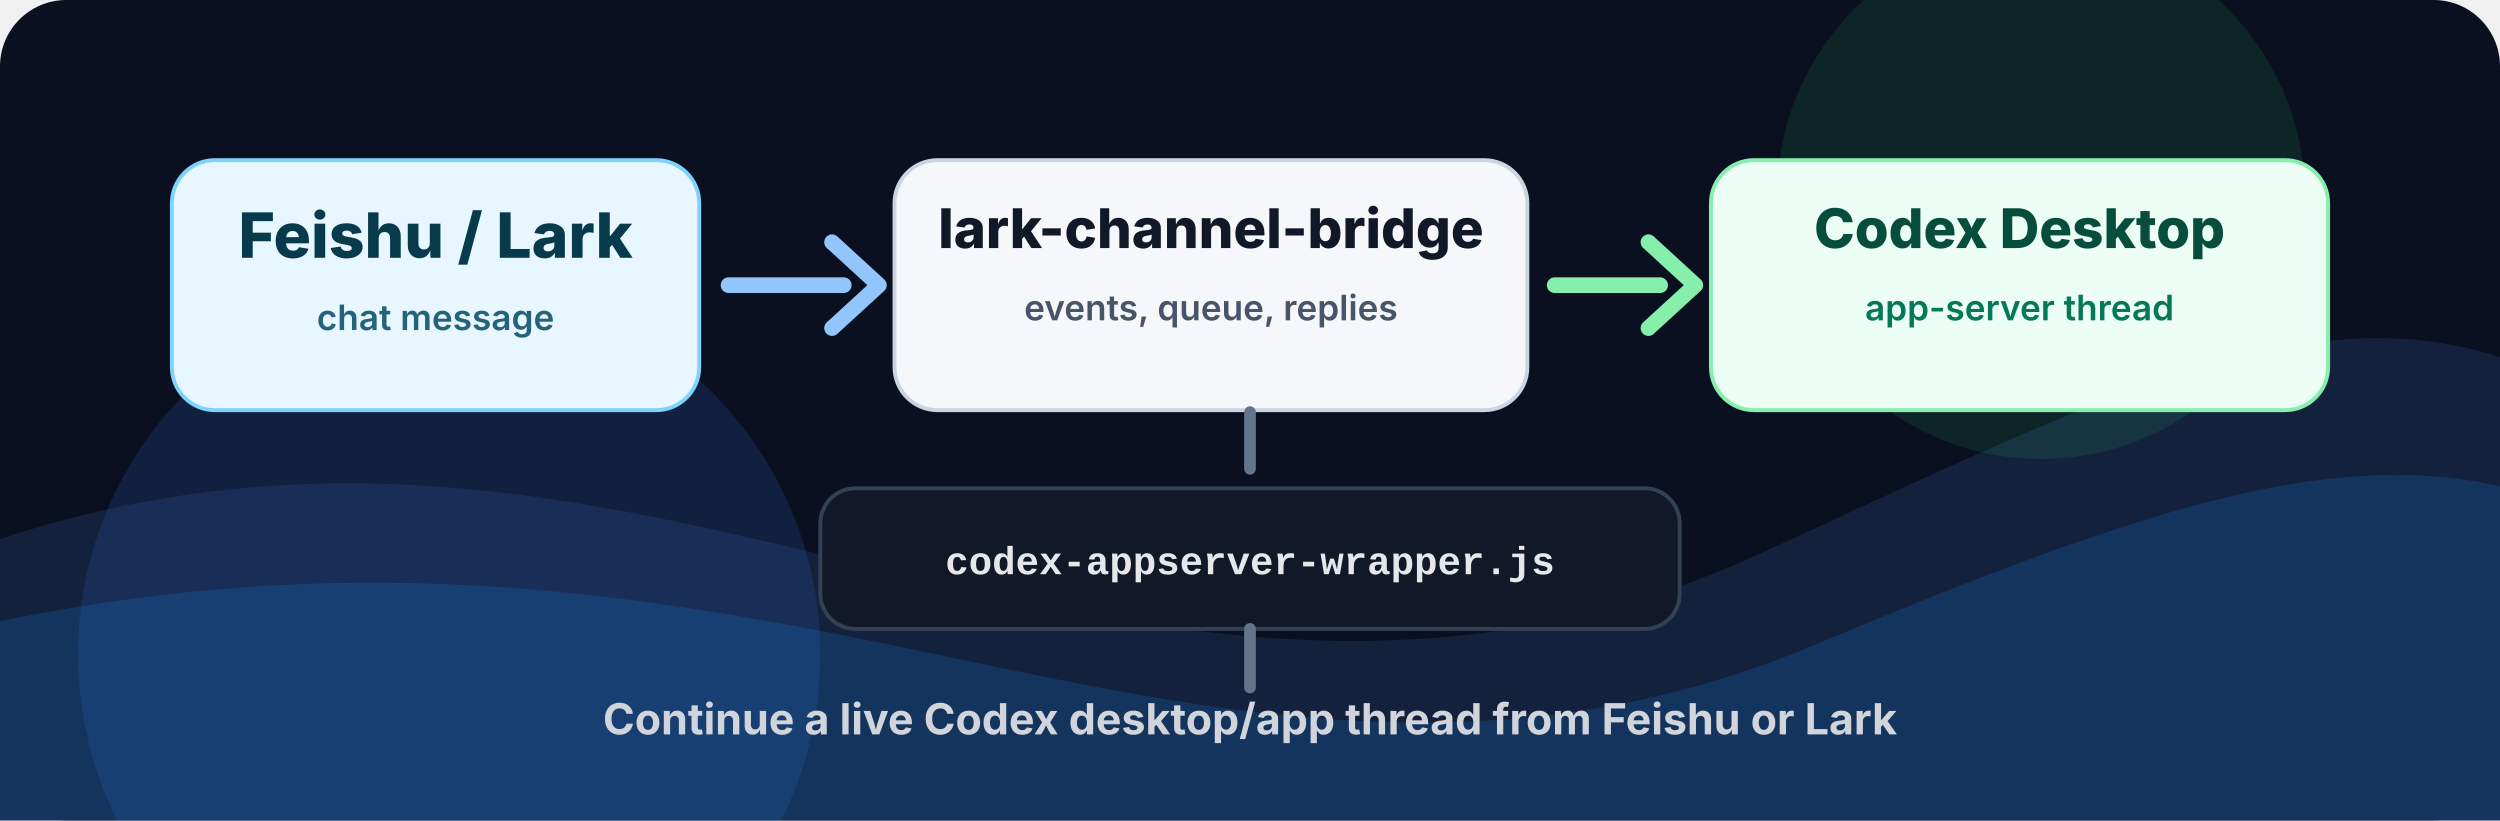
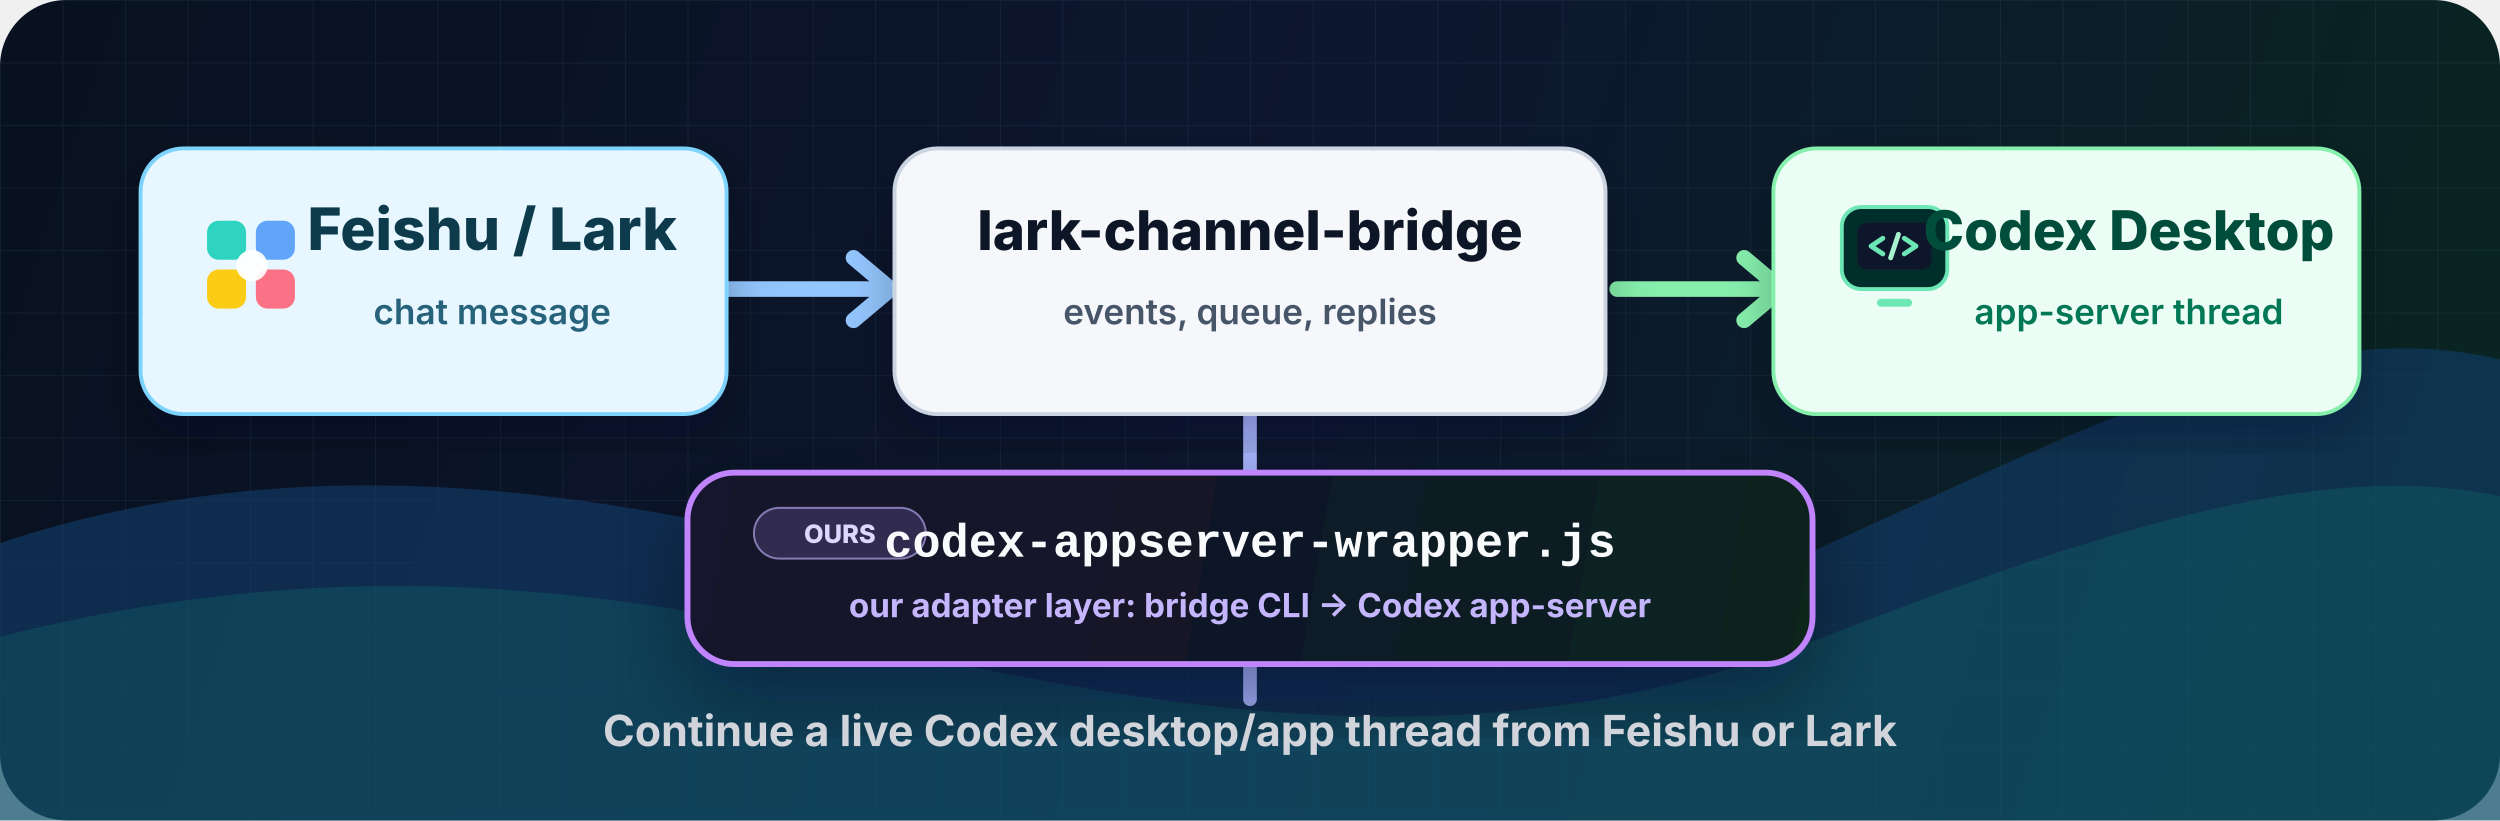
<svg xmlns="http://www.w3.org/2000/svg" width="1280" height="420" viewBox="0 0 1280 420" fill="none" role="img" aria-labelledby="title desc">
-   <rect width="1280" height="420" rx="34" fill="#0B1020" />
-   <path d="M0 276C170 220 312 258 454 292C596 326 742 356 900 284C1058 212 1176 148 1280 183V420H0V276Z" fill="#14213D" />
-   <path d="M0 318C177 282 315 301 460 331C605 361 760 401 927 331C1094 261 1193 229 1280 249V420H0V318Z" fill="#123C69" opacity="0.72" />
-   <circle cx="1045" cy="100" r="135" fill="#21C55D" opacity="0.12" />
-   <circle cx="230" cy="335" r="190" fill="#3B82F6" opacity="0.14" />
-   <rect x="88" y="82" width="270" height="128" rx="22" fill="#E8F7FF" stroke="#7DD3FC" stroke-width="2" />
-   <text x="223" y="132" text-anchor="middle" font-family="Inter, ui-sans-serif, system-ui, -apple-system, BlinkMacSystemFont, Segoe UI, sans-serif" font-size="32" font-weight="800" fill="#073B4C">Feishu / Lark</text>
-   <text x="223" y="169" text-anchor="middle" font-family="Inter, ui-sans-serif, system-ui, -apple-system, BlinkMacSystemFont, Segoe UI, sans-serif" font-size="18" font-weight="600" fill="#25637A">chat message</text>
-   <rect x="458" y="82" width="324" height="128" rx="22" fill="#F5F7FB" stroke="#CBD5E1" stroke-width="2" />
-   <text x="620" y="127" text-anchor="middle" font-family="Inter, ui-sans-serif, system-ui, -apple-system, BlinkMacSystemFont, Segoe UI, sans-serif" font-size="28" font-weight="800" fill="#111827">lark-channel-bridge</text>
-   <text x="620" y="164" text-anchor="middle" font-family="Inter, ui-sans-serif, system-ui, -apple-system, BlinkMacSystemFont, Segoe UI, sans-serif" font-size="18" font-weight="600" fill="#475569">events, queue, replies</text>
-   <rect x="876" y="82" width="316" height="128" rx="22" fill="#ECFDF5" stroke="#86EFAC" stroke-width="2" />
-   <text x="1034" y="127" text-anchor="middle" font-family="Inter, ui-sans-serif, system-ui, -apple-system, BlinkMacSystemFont, Segoe UI, sans-serif" font-size="28" font-weight="800" fill="#064E3B">Codex Desktop</text>
-   <text x="1034" y="164" text-anchor="middle" font-family="Inter, ui-sans-serif, system-ui, -apple-system, BlinkMacSystemFont, Segoe UI, sans-serif" font-size="18" font-weight="600" fill="#047857">app-server thread</text>
-   <path d="M373 146H432" stroke="#93C5FD" stroke-width="8" stroke-linecap="round" />
-   <path d="M426 124L450 146L426 168" stroke="#93C5FD" stroke-width="8" stroke-linecap="round" stroke-linejoin="round" />
-   <path d="M796 146H850" stroke="#86EFAC" stroke-width="8" stroke-linecap="round" />
-   <path d="M844 124L868 146L844 168" stroke="#86EFAC" stroke-width="8" stroke-linecap="round" stroke-linejoin="round" />
-   <rect x="420" y="250" width="440" height="72" rx="18" fill="#111827" stroke="#334155" stroke-width="2" />
-   <text x="640" y="294" text-anchor="middle" font-family="ui-monospace, SFMono-Regular, Menlo, Monaco, Consolas, Liberation Mono, monospace" font-size="20" font-weight="700" fill="#E5E7EB">codex-appserver-wrapper.js</text>
-   <path d="M640 211V240" stroke="#64748B" stroke-width="6" stroke-linecap="round" />
-   <path d="M640 322V352" stroke="#64748B" stroke-width="6" stroke-linecap="round" />
-   <text x="640" y="376" text-anchor="middle" font-family="Inter, ui-sans-serif, system-ui, -apple-system, BlinkMacSystemFont, Segoe UI, sans-serif" font-size="22" font-weight="700" fill="#D1D5DB">Continue a live Codex desktop/app thread from Feishu or Lark</text>
+   <defs>
+     <linearGradient id="bg" x1="0" y1="0" x2="1280" y2="420" gradientUnits="userSpaceOnUse">
+       <stop stop-color="#08111F" />
+       <stop offset="0.52" stop-color="#0D1730" />
+       <stop offset="1" stop-color="#08261F" />
+     </linearGradient>
+     <linearGradient id="adapterFill" x1="352" y1="242" x2="928" y2="340" gradientUnits="userSpaceOnUse">
+       <stop stop-color="#17152D" />
+       <stop offset="0.5" stop-color="#111827" />
+       <stop offset="1" stop-color="#10251E" />
+     </linearGradient>
+     <pattern id="grid" width="32" height="32" patternUnits="userSpaceOnUse">
+       <path d="M32 0H0V32" stroke="#8BA3C7" stroke-opacity="0.08" stroke-width="1" />
+     </pattern>
+     <filter id="adapterGlow" x="314" y="204" width="652" height="174" filterUnits="userSpaceOnUse" color-interpolation-filters="sRGB">
+       <feDropShadow dx="0" dy="0" stdDeviation="14" flood-color="#A78BFA" flood-opacity="0.42" />
+       <feDropShadow dx="0" dy="18" stdDeviation="22" flood-color="#020617" flood-opacity="0.4" />
+     </filter>
+     <filter id="cardShadow" x="40" y="52" width="1200" height="180" filterUnits="userSpaceOnUse" color-interpolation-filters="sRGB">
+       <feDropShadow dx="0" dy="12" stdDeviation="12" flood-color="#020617" flood-opacity="0.26" />
+     </filter>
+   </defs>
+   <rect width="1280" height="420" rx="34" fill="url(#bg)" />
+   <rect width="1280" height="420" rx="34" fill="url(#grid)" />
+   <path d="M0 278C160 225 315 252 468 292C625 333 768 354 924 284C1076 216 1177 160 1280 184V420H0V278Z" fill="#123C69" opacity="0.62" />
+   <path d="M0 326C183 280 316 303 462 334C620 368 768 390 934 326C1092 265 1194 236 1280 254V420H0V326Z" fill="#0F766E" opacity="0.28" />
+   <g stroke-linecap="round" stroke-linejoin="round">
+     <path d="M372 148H452" stroke="#93C5FD" stroke-width="8" />
+     <path d="M437 132L456 148L437 164" stroke="#93C5FD" stroke-width="8" />
+     <path d="M828 148H908" stroke="#86EFAC" stroke-width="8" />
+     <path d="M893 132L912 148L893 164" stroke="#86EFAC" stroke-width="8" />
+     <path d="M640 212V242" stroke="#A5B4FC" stroke-width="7" />
+     <path d="M640 340V358" stroke="#A5B4FC" stroke-width="7" />
+   </g>
+   <g filter="url(#cardShadow)">
+     <rect x="72" y="76" width="300" height="136" rx="22" fill="#E8F7FF" stroke="#7DD3FC" stroke-width="2" />
+     <g transform="translate(106 113)">
+       <rect x="0" y="0" width="20" height="20" rx="6" fill="#2DD4BF" />
+       <rect x="25" y="0" width="20" height="20" rx="6" fill="#60A5FA" />
+       <rect x="0" y="25" width="20" height="20" rx="6" fill="#FACC15" />
+       <rect x="25" y="25" width="20" height="20" rx="6" fill="#FB7185" />
+       <circle cx="23" cy="23" r="8" fill="#FFFFFF" opacity="0.92" />
+     </g>
+     <text x="252" y="128" text-anchor="middle" font-family="Inter, ui-sans-serif, system-ui, -apple-system, BlinkMacSystemFont, Segoe UI, sans-serif" font-size="30" font-weight="800" fill="#073B4C">Feishu / Lark</text>
+     <text x="252" y="166" text-anchor="middle" font-family="Inter, ui-sans-serif, system-ui, -apple-system, BlinkMacSystemFont, Segoe UI, sans-serif" font-size="18" font-weight="600" fill="#25637A">chat message</text>
+     <rect x="458" y="76" width="364" height="136" rx="22" fill="#F5F7FB" stroke="#CBD5E1" stroke-width="2" />
+     <text x="640" y="128" text-anchor="middle" font-family="Inter, ui-sans-serif, system-ui, -apple-system, BlinkMacSystemFont, Segoe UI, sans-serif" font-size="28" font-weight="800" fill="#111827">lark-channel-bridge</text>
+     <text x="640" y="166" text-anchor="middle" font-family="Inter, ui-sans-serif, system-ui, -apple-system, BlinkMacSystemFont, Segoe UI, sans-serif" font-size="18" font-weight="600" fill="#475569">events, queue, replies</text>
+     <rect x="908" y="76" width="300" height="136" rx="22" fill="#ECFDF5" stroke="#86EFAC" stroke-width="2" />
+     <g transform="translate(943 106)">
+       <rect x="0" y="0" width="54" height="42" rx="10" fill="#052E2B" stroke="#6EE7B7" stroke-width="2" />
+       <rect x="8" y="8" width="38" height="24" rx="5" fill="#0F172A" />
+       <path d="M21 16L15 20L21 24" stroke="#6EE7B7" stroke-width="2.5" stroke-linecap="round" stroke-linejoin="round" />
+       <path d="M32 16L38 20L32 24" stroke="#6EE7B7" stroke-width="2.5" stroke-linecap="round" stroke-linejoin="round" />
+       <path d="M29 14L25 26" stroke="#A7F3D0" stroke-width="2.5" stroke-linecap="round" />
+       <rect x="18" y="47" width="18" height="4" rx="2" fill="#6EE7B7" />
+     </g>
+     <text x="1090" y="128" text-anchor="middle" font-family="Inter, ui-sans-serif, system-ui, -apple-system, BlinkMacSystemFont, Segoe UI, sans-serif" font-size="28" font-weight="800" fill="#064E3B">Codex Desktop</text>
+     <text x="1090" y="166" text-anchor="middle" font-family="Inter, ui-sans-serif, system-ui, -apple-system, BlinkMacSystemFont, Segoe UI, sans-serif" font-size="18" font-weight="600" fill="#047857">app-server thread</text>
+   </g>
+   <rect x="352" y="242" width="576" height="98" rx="24" fill="url(#adapterFill)" stroke="#C084FC" stroke-width="3" filter="url(#adapterGlow)" />
+   <rect x="386" y="260" width="88" height="26" rx="13" fill="#A78BFA" fill-opacity="0.18" stroke="#C4B5FD" stroke-opacity="0.62" />
+   <text x="430" y="278" text-anchor="middle" font-family="Inter, ui-sans-serif, system-ui, -apple-system, BlinkMacSystemFont, Segoe UI, sans-serif" font-size="13" font-weight="800" fill="#DDD6FE">OURS</text>
+   <text x="640" y="285" text-anchor="middle" font-family="ui-monospace, SFMono-Regular, Menlo, Monaco, Consolas, Liberation Mono, monospace" font-size="24" font-weight="800" fill="#F8FAFC">codex-appserver-wrapper.js</text>
+   <text x="640" y="316" text-anchor="middle" font-family="Inter, ui-sans-serif, system-ui, -apple-system, BlinkMacSystemFont, Segoe UI, sans-serif" font-size="17" font-weight="700" fill="#C4B5FD">our adapter layer: bridge CLI -&gt; Codex app-server</text>
+   <text x="640" y="382" text-anchor="middle" font-family="Inter, ui-sans-serif, system-ui, -apple-system, BlinkMacSystemFont, Segoe UI, sans-serif" font-size="22" font-weight="750" fill="#D1D5DB">Continue a live Codex desktop/app thread from Feishu or Lark</text>
</svg>
